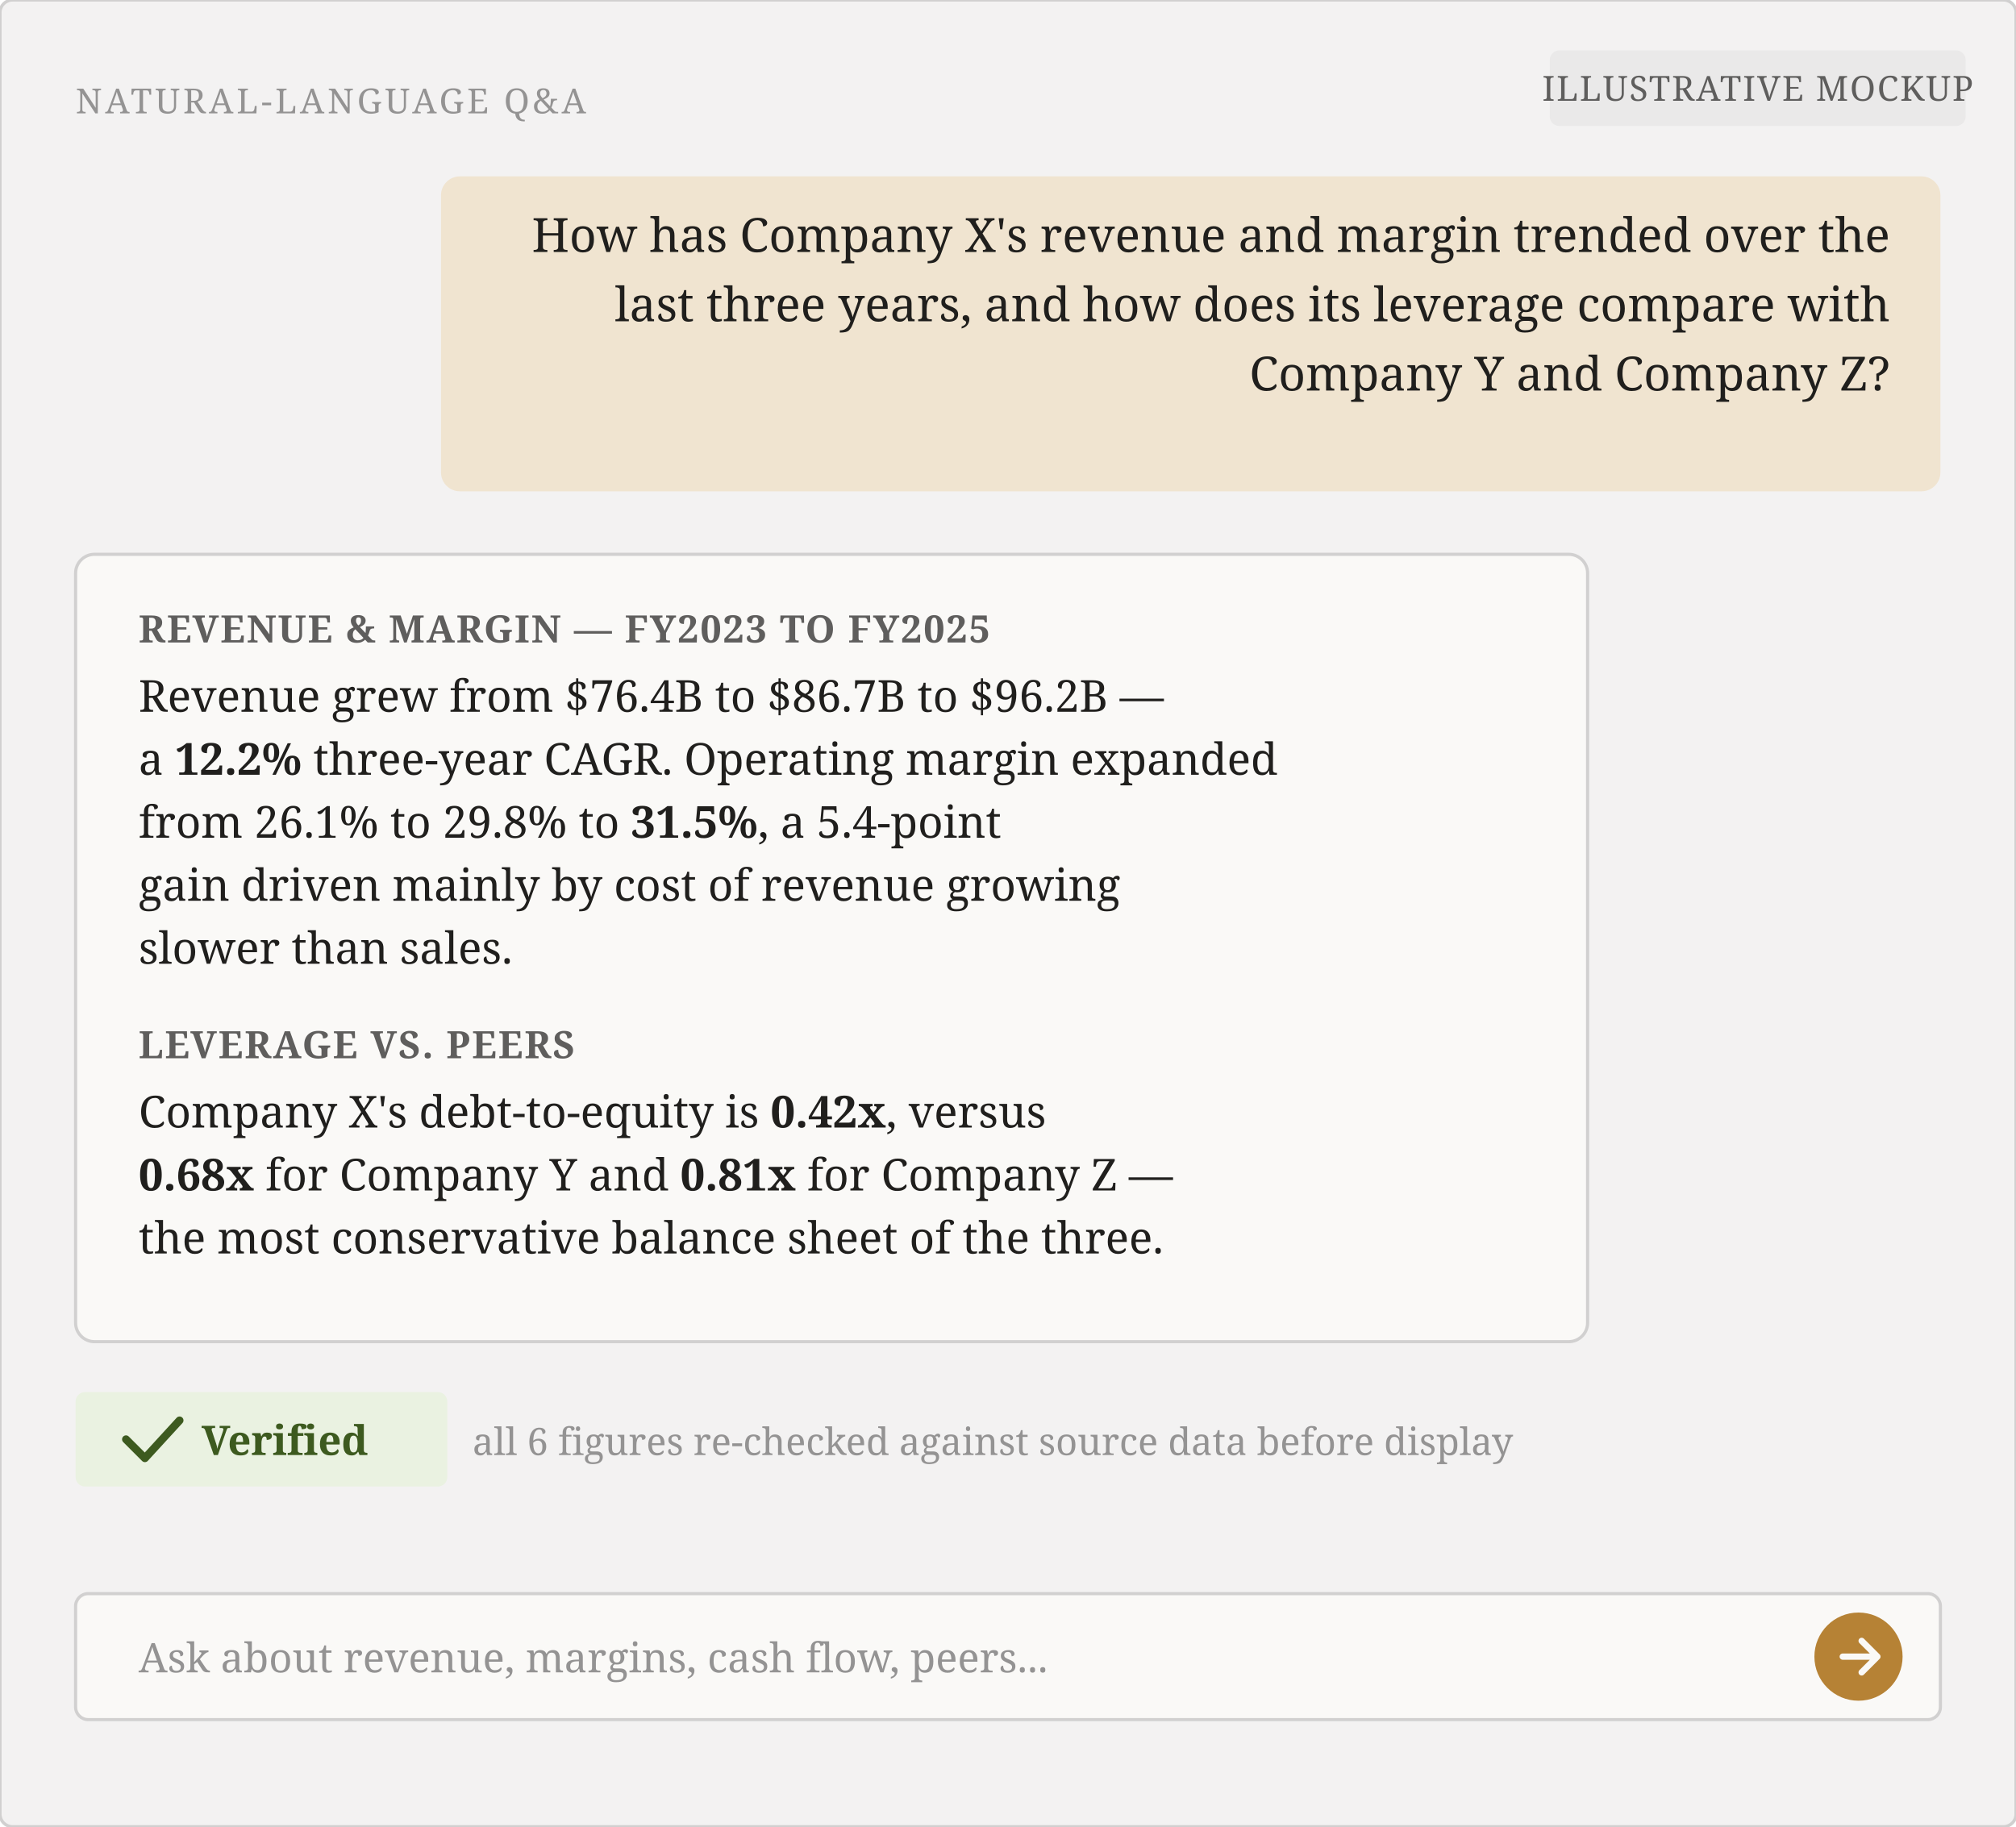
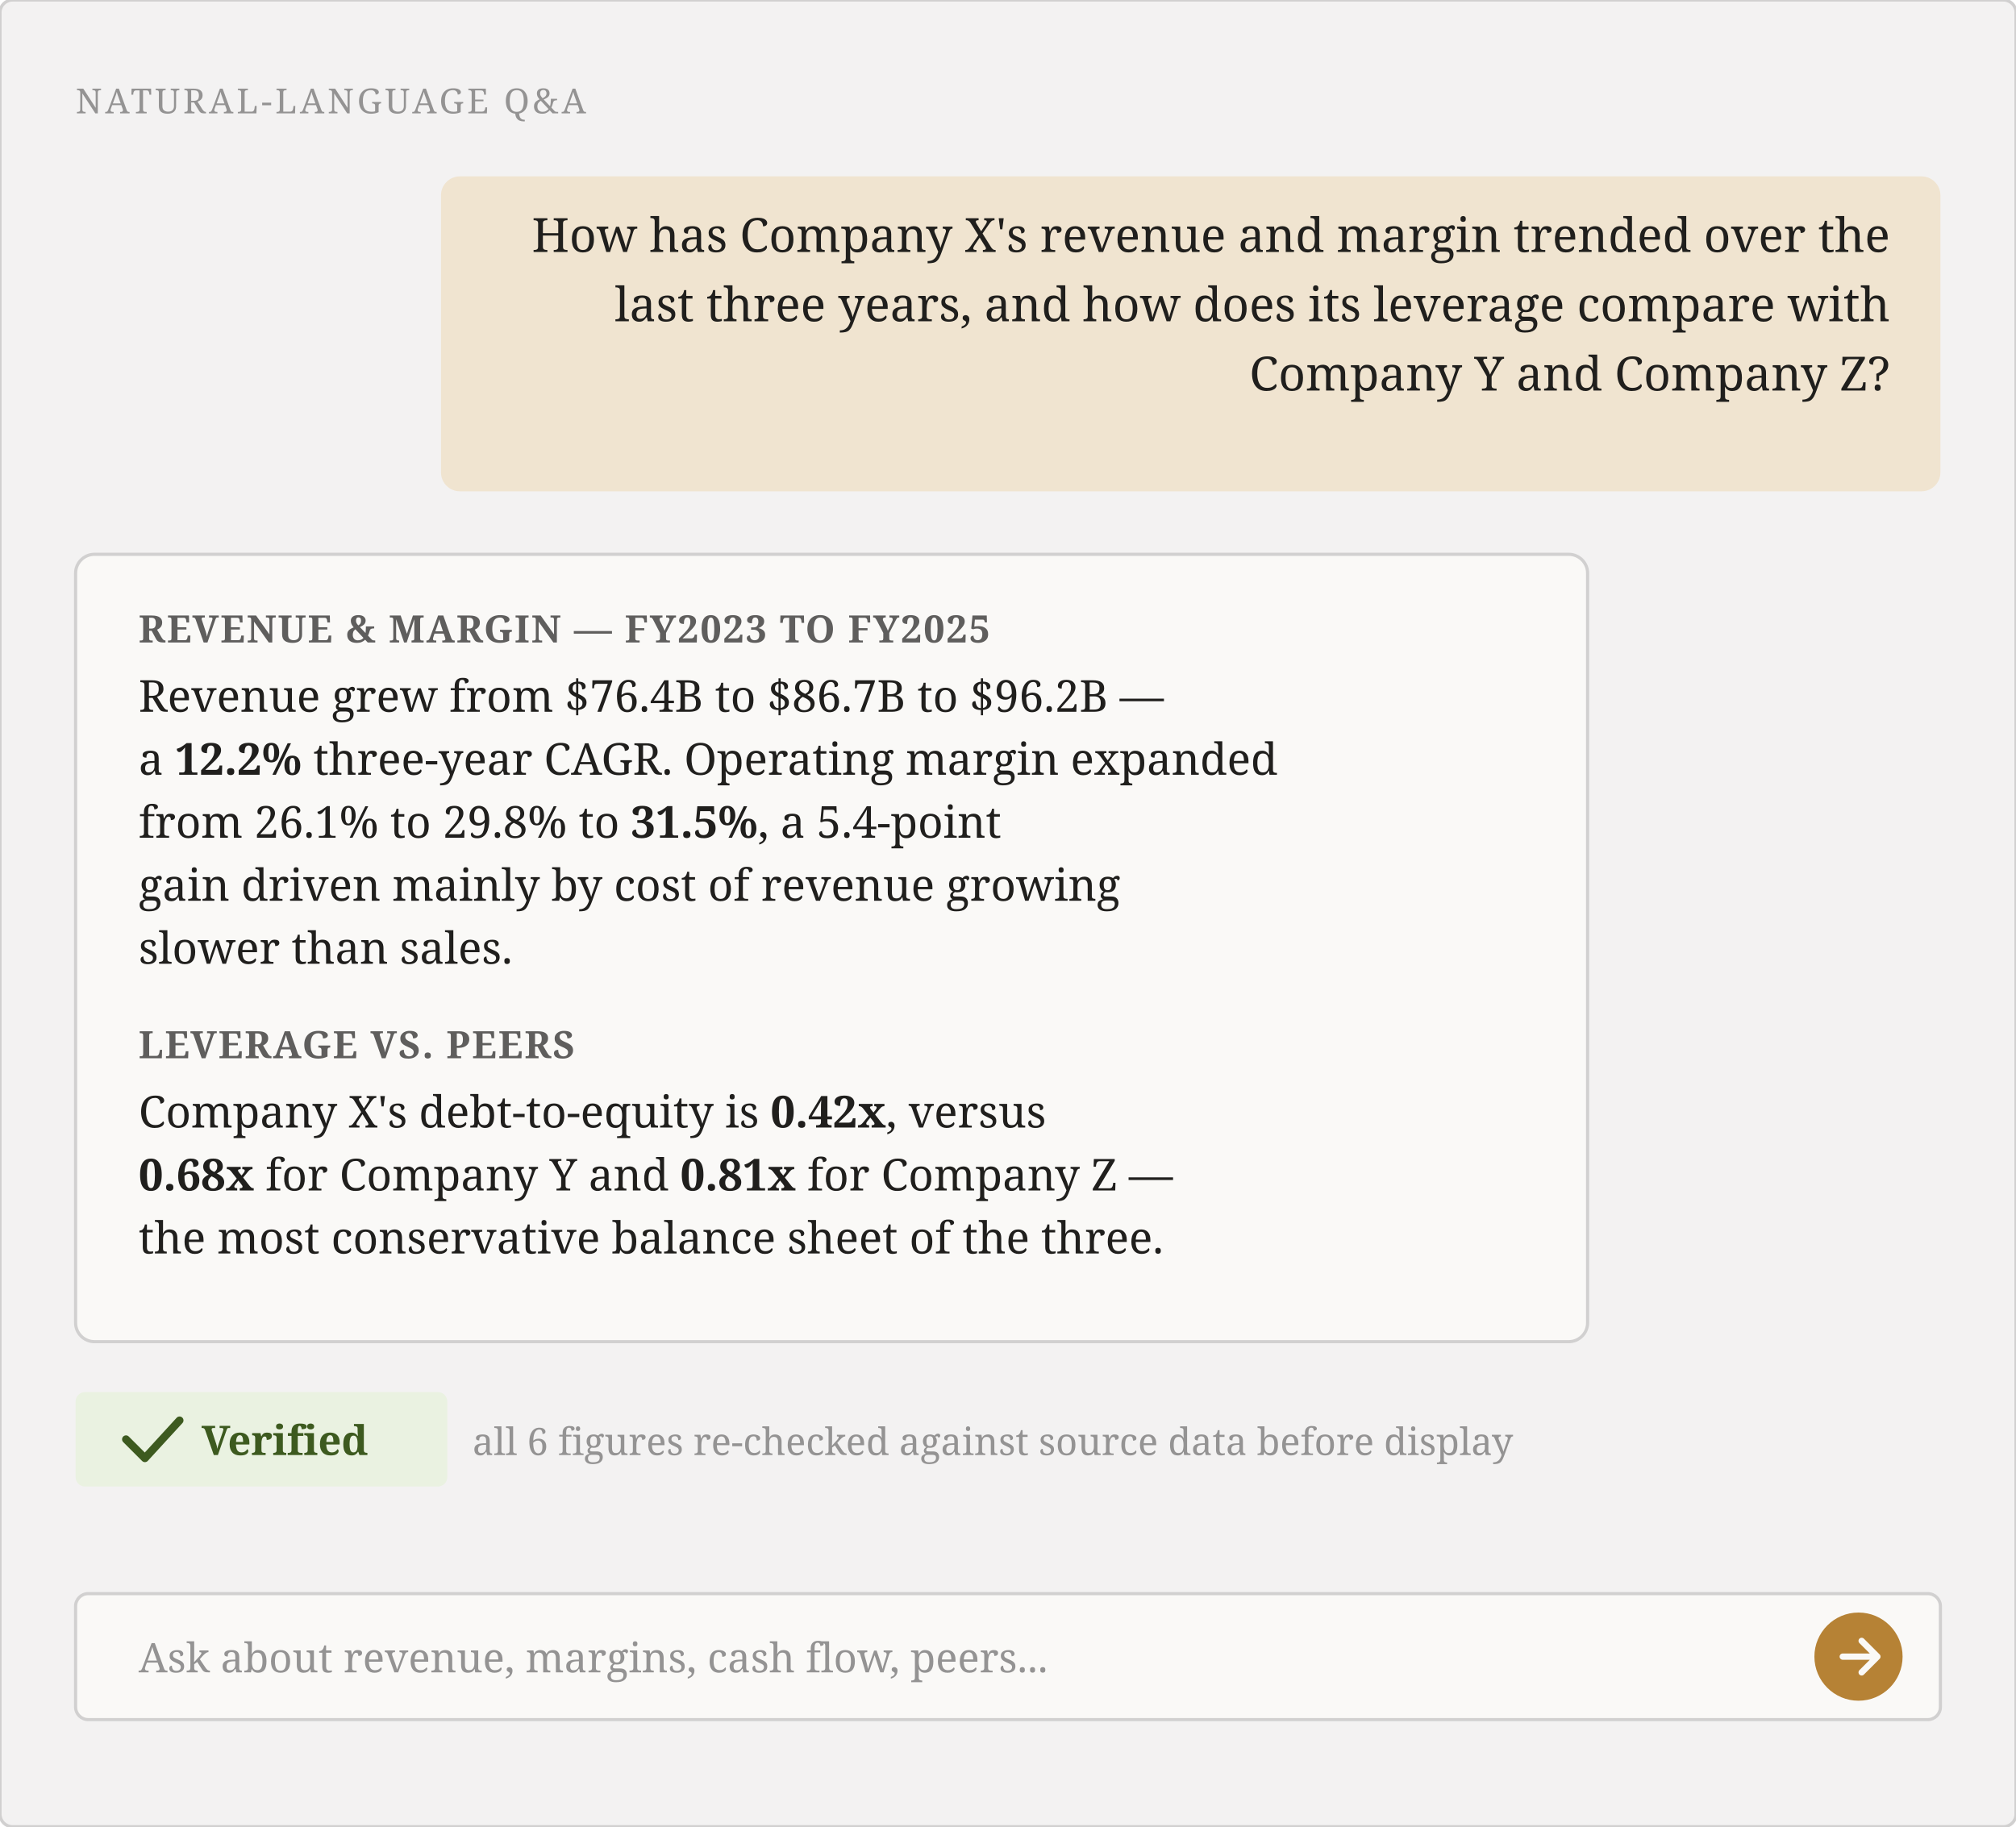
<svg xmlns="http://www.w3.org/2000/svg" viewBox="0 0 640 580" font-family="Lora, serif">
  <rect x="0" y="0" width="640" height="580" rx="4" fill="#F3F2F2" stroke="#D1D0D0" stroke-width="1" />
-   <rect x="492" y="16" width="132" height="24" rx="3" fill="#EAE9E9" />
-   <text x="558" y="32" text-anchor="middle" font-size="11" letter-spacing="0.5" fill="#5F5E5D">ILLUSTRATIVE MOCKUP</text>
  <text x="24" y="36" font-size="11" letter-spacing="1" fill="#949393">NATURAL-LANGUAGE Q&amp;A</text>
  <rect x="140" y="56" width="476" height="100" rx="6" fill="#F0E4D0" />
  <text x="600" y="80" text-anchor="end" font-size="15" fill="#201F1D">How has Company X's revenue and margin trended over the</text>
  <text x="600" y="102" text-anchor="end" font-size="15" fill="#201F1D">last three years, and how does its leverage compare with</text>
  <text x="600" y="124" text-anchor="end" font-size="15" fill="#201F1D">Company Y and Company Z?</text>
  <rect x="24" y="176" width="480" height="250" rx="6" fill="#FAF9F7" stroke="#D1D0D0" stroke-width="1" />
  <text x="44" y="204" font-size="12" font-weight="700" letter-spacing="0.5" fill="#5F5E5D">REVENUE &amp; MARGIN — FY2023 TO FY2025</text>
  <text x="44" y="226" font-size="14" fill="#201F1D">Revenue grew from $76.4B to $86.7B to $96.2B —</text>
  <text x="44" y="246" font-size="14" fill="#201F1D">a <tspan font-weight="700">12.2%</tspan> three-year CAGR. Operating margin expanded</text>
  <text x="44" y="266" font-size="14" fill="#201F1D">from 26.1% to 29.8% to <tspan font-weight="700">31.5%</tspan>, a 5.4-point</text>
  <text x="44" y="286" font-size="14" fill="#201F1D">gain driven mainly by cost of revenue growing</text>
  <text x="44" y="306" font-size="14" fill="#201F1D">slower than sales.</text>
  <text x="44" y="336" font-size="12" font-weight="700" letter-spacing="0.5" fill="#5F5E5D">LEVERAGE VS. PEERS</text>
  <text x="44" y="358" font-size="14" fill="#201F1D">Company X's debt-to-equity is <tspan font-weight="700">0.42x</tspan>, versus</text>
  <text x="44" y="378" font-size="14" fill="#201F1D">
    <tspan font-weight="700">0.68x</tspan> for Company Y and <tspan font-weight="700">0.81x</tspan> for Company Z —</text>
  <text x="44" y="398" font-size="14" fill="#201F1D">the most conservative balance sheet of the three.</text>
  <rect x="24" y="442" width="118" height="30" rx="3" fill="#EAF2E1" />
  <path d="M 40 457 l 6 6 l 11 -12" fill="none" stroke="#3D5A1F" stroke-width="2.5" stroke-linecap="round" stroke-linejoin="round" />
  <text x="64" y="462" font-size="13" font-weight="600" fill="#3D5A1F">Verified</text>
  <text x="150" y="462" font-size="12" fill="#949393">all 6 figures re-checked against source data before display</text>
  <rect x="24" y="506" width="592" height="40" rx="4" fill="#FAF9F7" stroke="#D1D0D0" stroke-width="1" />
  <text x="44" y="531" font-size="13" fill="#949393">Ask about revenue, margins, cash flow, peers...</text>
  <circle cx="590" cy="526" r="14" fill="#B68235" />
  <path d="M 585 526 l 10 0 M 591 521 l 5 5 l -5 5" fill="none" stroke="#FAF9F7" stroke-width="2" stroke-linecap="round" stroke-linejoin="round" />
</svg>
